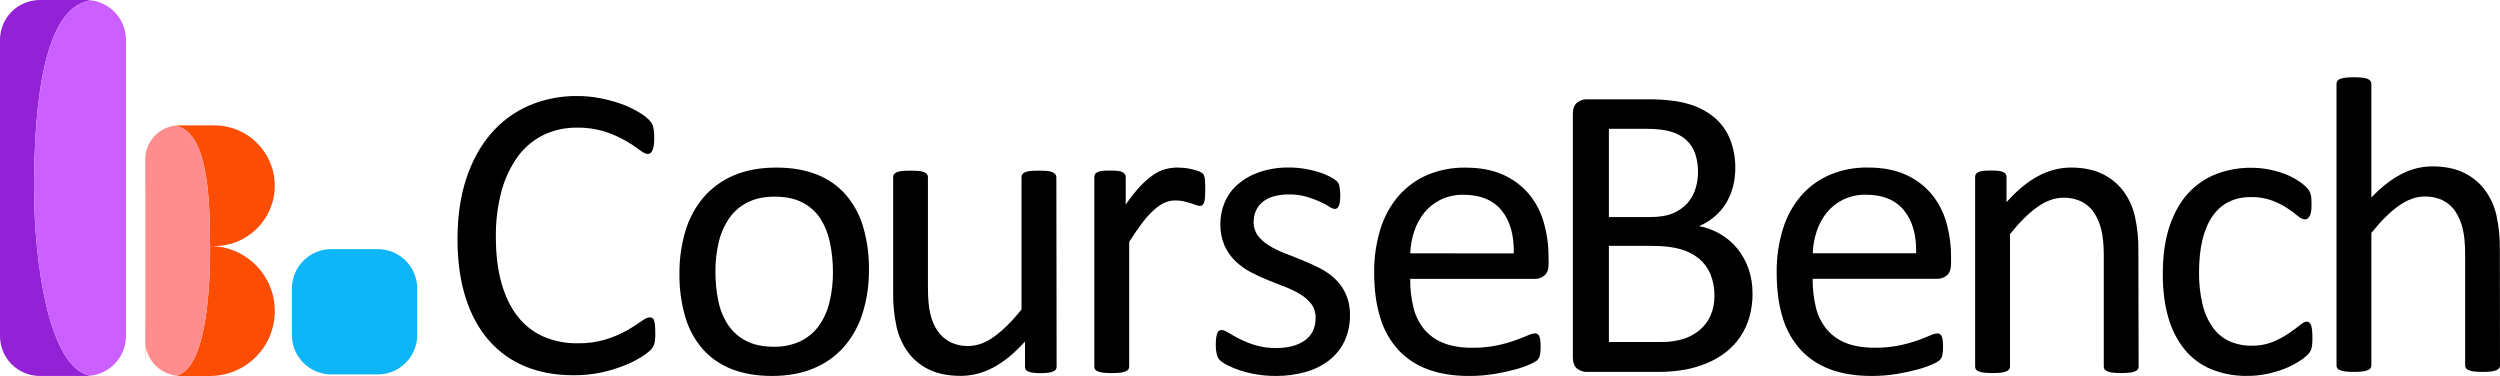
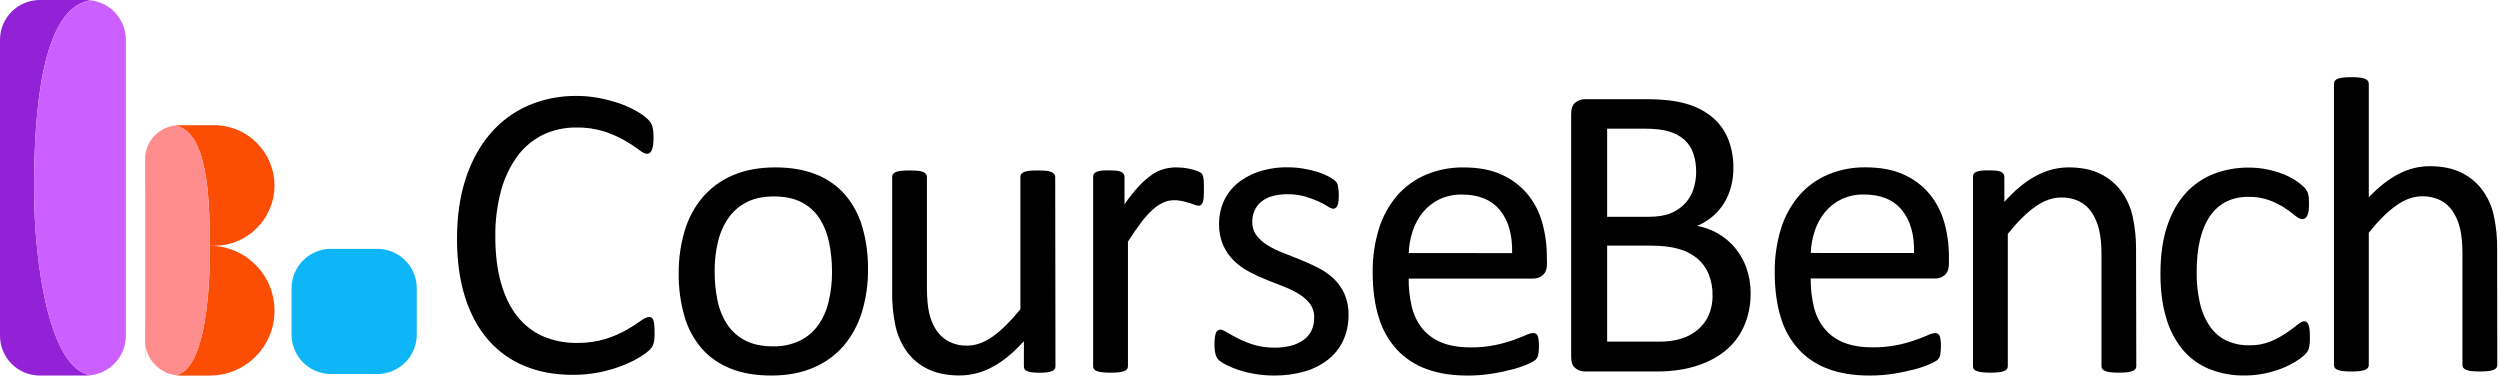
- <svg xmlns="http://www.w3.org/2000/svg" id="Layer_1" data-name="Layer 1" viewBox="0 0 3314.39 498.43">
+ <svg xmlns="http://www.w3.org/2000/svg" id="Layer_1" data-name="Layer 1" viewBox="0 0 3318 498.43">
  <defs>
    <style>.cls-1{fill:#fc4d04;}.cls-2{fill:#0fb6f7;}.cls-3{fill:#9321d6;}.cls-4{fill:#cc5fff;}.cls-5{fill:#ff8d8d;}</style>
  </defs>
  <path class="cls-1" d="M192.48,433.33v39.24a47.71,47.71,0,0,0,.28,5.07v-51C192.59,428.88,192.48,431.09,192.48,433.33Z" />
  <rect class="cls-2" x="386.99" y="330.26" width="166.14" height="166.14" rx="52.28" />
  <path class="cls-3" d="M45.15,250C45.15,148.66,55.25,9.1,120.81.43A54.89,54.89,0,0,0,114.15,0H52.83A52.83,52.83,0,0,0,0,52.83V445.6a52.83,52.83,0,0,0,52.83,52.83h61.32a55.58,55.58,0,0,0,6.19-.37C66,490,45.15,351.57,45.15,250Z" />
  <path class="cls-4" d="M167,445.6V52.83A52.82,52.82,0,0,0,120.81.43C55.25,9.1,45.15,148.66,45.15,250c0,101.55,20.8,240,75.19,248A52.83,52.83,0,0,0,167,445.6Z" />
  <path class="cls-1" d="M192.9,205.48a46.87,46.87,0,0,0-.43,5.92v34.78c0,2.17.11,4.32.28,6.45V209.55C192.76,208.22,192.82,206.86,192.9,205.48Z" />
  <path class="cls-1" d="M278.53,326.21h5.74a80,80,0,0,0,80-80h0a80,80,0,0,0-80-80H237.73a46.72,46.72,0,0,0-5.91.43C275.12,173.28,278.37,259.94,278.53,326.21Z" />
  <path class="cls-1" d="M233.31,498a48.25,48.25,0,0,0,6.24.46h38.84a85.91,85.91,0,0,0,85.91-85.91h0v-.4a85.91,85.91,0,0,0-85.77-85.91v5.86C278.53,398.88,270,490.82,233.31,498Z" />
  <path class="cls-5" d="M278.53,326.21h0c-.16-66.27-3.41-152.93-46.71-159.64a45.23,45.23,0,0,0-38.92,38.91c-.09,1.38-.15,2.74-.15,4.07V456.43A47.06,47.06,0,0,0,233.3,498c36.69-7.15,45.22-99.09,45.22-165.9Z" />
  <path d="M868.76,442a66.36,66.36,0,0,1-.28,7.81,32.42,32.42,0,0,1-1,5.87,19.36,19.36,0,0,1-1.85,4.46,24.37,24.37,0,0,1-3.91,4.74A80.55,80.55,0,0,1,850,473.42a140.8,140.8,0,0,1-22.21,11.1,186.16,186.16,0,0,1-30.44,9.26,175,175,0,0,1-37.57,3.7q-35.17,0-63.52-11.72A128.09,128.09,0,0,1,648,451.13q-20-22.89-30.71-56.55t-10.76-77.49q0-45,11.59-80.15t32.57-59.5a138.92,138.92,0,0,1,50.13-37.27,158.52,158.52,0,0,1,64.65-12.85,155.53,155.53,0,0,1,30.44,2.92,196,196,0,0,1,27.36,7.41A125.07,125.07,0,0,1,845.58,148a75.34,75.34,0,0,1,13.55,9.63,31.83,31.83,0,0,1,4.87,5.74,18.87,18.87,0,0,1,1.85,4.59,44.77,44.77,0,0,1,1.11,6.29,78.15,78.15,0,0,1,.41,8.65,65.66,65.66,0,0,1-.56,9.5,26.23,26.23,0,0,1-1.68,6.57,9.84,9.84,0,0,1-2.67,3.91,5.83,5.83,0,0,1-3.7,1.25q-3.93,0-10.94-5.44a179,179,0,0,0-18.24-12,148.37,148.37,0,0,0-27-12,117.69,117.69,0,0,0-38-5.45,99.15,99.15,0,0,0-43.93,9.65,92.54,92.54,0,0,0-33.81,28.18,139.29,139.29,0,0,0-21.77,45.65,224.47,224.47,0,0,0-7.67,61.73q0,34.37,7.41,60.74t21.35,44.12a88.8,88.8,0,0,0,34.1,26.81,110.47,110.47,0,0,0,45.75,9,121,121,0,0,0,37.75-5.31A146.56,146.56,0,0,0,831.27,438,216.6,216.6,0,0,0,850,426.08q7.29-5.32,11.51-5.32a6.41,6.41,0,0,1,3.37.85,5.77,5.77,0,0,1,2.24,3.21,29.29,29.29,0,0,1,1.26,6.55C868.61,434.17,868.76,437.7,868.76,442Z" />
  <path d="M1152,357.65a188.44,188.44,0,0,1-8.09,56.56,125.1,125.1,0,0,1-24.06,44.54,109.88,109.88,0,0,1-40.22,29.18q-24.06,10.45-56,10.48-31,0-54-9.26a98.87,98.87,0,0,1-38.42-26.81,113.51,113.51,0,0,1-22.88-42.73,198,198,0,0,1-7.56-57,192,192,0,0,1,8-56.56,123.14,123.14,0,0,1,24.07-44.55,108.6,108.6,0,0,1,40.07-29Q997,222.2,1029,222.17q31,0,54,9.25a99,99,0,0,1,38.4,26.81,115,115,0,0,1,23,42.73A193.35,193.35,0,0,1,1152,357.65Zm-47.74,3.07a187.31,187.31,0,0,0-3.82-38.52A94.9,94.9,0,0,0,1088,290.35a62.16,62.16,0,0,0-23.68-21.64q-14.91-8-37.19-8-20.59,0-35.37,7.26a65,65,0,0,0-24.38,20.51A92.1,92.1,0,0,0,953.11,320a159.27,159.27,0,0,0-4.61,39.62,188.72,188.72,0,0,0,3.71,38.88,91.66,91.66,0,0,0,12.68,31.7,63.77,63.77,0,0,0,23.81,21.49q14.94,8,37.19,8a79.94,79.94,0,0,0,35.18-7.26A65.13,65.13,0,0,0,1085.58,432a88.72,88.72,0,0,0,14.09-31.29A165.87,165.87,0,0,0,1104.3,360.72Z" />
  <path d="M1400.82,486.12a7.07,7.07,0,0,1-1,3.7,7.79,7.79,0,0,1-3.5,2.65,24.79,24.79,0,0,1-6.56,1.66,74.72,74.72,0,0,1-9.92.58,79.54,79.54,0,0,1-10.46-.58,22.59,22.59,0,0,1-6.42-1.66,6.77,6.77,0,0,1-3.23-2.65,7.92,7.92,0,0,1-.83-3.7V452.79q-21.5,23.76-42.45,34.62A91,91,0,0,1,1274,498.32q-25.14,0-42.31-8.39a74.37,74.37,0,0,1-27.77-22.75,92.31,92.31,0,0,1-15.22-33.51,201.38,201.38,0,0,1-4.6-46.51V234.83a6.89,6.89,0,0,1,1-3.7,8.35,8.35,0,0,1,3.7-2.78,22.68,22.68,0,0,1,7.26-1.69c3-.27,6.69-.4,11.1-.4s8.21.13,11.11.4a21.36,21.36,0,0,1,7.13,1.69,9.56,9.56,0,0,1,3.7,2.78,6.25,6.25,0,0,1,1.11,3.7V381.09q0,22.08,3.23,35.32a65.64,65.64,0,0,0,9.77,22.63,45.31,45.31,0,0,0,16.66,14.53,50.57,50.57,0,0,0,23.46,5.16q17.33,0,34.49-12.29t36.45-36V234.83a7,7,0,0,1,1-3.7,8.62,8.62,0,0,1,3.7-2.78,22.51,22.51,0,0,1,7.13-1.69q4.29-.41,11.31-.4,6.69,0,11.11.4a19.85,19.85,0,0,1,7,1.69,11.21,11.21,0,0,1,3.7,2.78,5.84,5.84,0,0,1,1.26,3.7Z" />
  <path d="M1597.85,251.13c0,4.09-.11,7.54-.28,10.33a26.61,26.61,0,0,1-1.13,6.57,9.56,9.56,0,0,1-2.09,3.71,4.76,4.76,0,0,1-3.48,1.26,15.71,15.71,0,0,1-5.44-1.26c-2.15-.84-4.57-1.69-7.28-2.52s-5.72-1.63-9.07-2.37a50.47,50.47,0,0,0-10.89-1.13,35.16,35.16,0,0,0-13.68,2.8,53.49,53.49,0,0,0-14.1,9.25,113.87,113.87,0,0,0-15.5,17q-8.12,10.63-17.89,25.91V486.05a6.3,6.3,0,0,1-1.11,3.71,8.74,8.74,0,0,1-3.7,2.64,25.86,25.86,0,0,1-7,1.67,95.3,95.3,0,0,1-11.46.57,93.74,93.74,0,0,1-11.11-.57,27.65,27.65,0,0,1-7.12-1.67,7.72,7.72,0,0,1-3.71-2.64,7,7,0,0,1-1-3.71V234.71a7.66,7.66,0,0,1,.83-3.7,7.45,7.45,0,0,1,3.35-2.78,18.55,18.55,0,0,1,6.41-1.68,102.1,102.1,0,0,1,10.35-.41c4.09,0,7.4.13,10.18.41a16.3,16.3,0,0,1,6.3,1.68,8.83,8.83,0,0,1,3.2,2.78,7.07,7.07,0,0,1,1,3.7v36.58a196.25,196.25,0,0,1,19.4-24.56,107.28,107.28,0,0,1,17.18-14.95,53.7,53.7,0,0,1,16.06-7.55,63.1,63.1,0,0,1,16.07-2.09c2.4,0,5.16.15,8.23.42a78.16,78.16,0,0,1,9.63,1.54,83.42,83.42,0,0,1,9.07,2.52,18.88,18.88,0,0,1,5.74,2.79,7.87,7.87,0,0,1,2.22,2.65,15.66,15.66,0,0,1,1,3.21,35.3,35.3,0,0,1,.56,5.72C1597.8,243.45,1597.85,246.85,1597.85,251.13Z" />
  <path d="M1789.74,417.69a79.47,79.47,0,0,1-7.11,34.36,70.1,70.1,0,0,1-20.25,25.4,91.17,91.17,0,0,1-31.29,15.65,141.86,141.86,0,0,1-39.94,5.31,150.71,150.71,0,0,1-25.54-2.09,154,154,0,0,1-21.8-5.32,114.65,114.65,0,0,1-16.32-6.7,49.17,49.17,0,0,1-9.78-6.27,16.13,16.13,0,0,1-4.46-7.84,52.49,52.49,0,0,1-1.39-13.68,60.71,60.71,0,0,1,.54-8.94,31.74,31.74,0,0,1,1.4-5.85,6.23,6.23,0,0,1,2.37-3.22,6.39,6.39,0,0,1,3.5-1c2,0,5.08,1.26,9.07,3.7s9,5.26,14.82,8.24a135.84,135.84,0,0,0,20.79,8.24,92.4,92.4,0,0,0,27.66,3.7,83.28,83.28,0,0,0,21.21-2.5,51.47,51.47,0,0,0,16.48-7.4,33.27,33.27,0,0,0,10.76-12.43,39.53,39.53,0,0,0,3.7-17.88,29,29,0,0,0-5.44-17.87,52.59,52.59,0,0,0-14.39-12.85,119.8,119.8,0,0,0-20.1-9.9q-11.12-4.33-23-9.09A232.64,232.64,0,0,1,1658,360.74a88.91,88.91,0,0,1-20.26-14.66,66.92,66.92,0,0,1-14.38-20.66,69.48,69.48,0,0,1-5.45-28.77,72.46,72.46,0,0,1,5.72-28.35,66,66,0,0,1,17.18-23.73,86.76,86.76,0,0,1,28.63-16.35,118.91,118.91,0,0,1,40.08-6.15,123.21,123.21,0,0,1,20.11,1.69,137.76,137.76,0,0,1,18.14,4.18,89.29,89.29,0,0,1,13.83,5.45,62,62,0,0,1,8.66,5.16,15.79,15.79,0,0,1,3.91,3.91,12.27,12.27,0,0,1,1.39,3.7c.28,1.39.55,3.13.85,5.16a57.65,57.65,0,0,1,.41,7.54,70.94,70.94,0,0,1-.41,8.24,21.44,21.44,0,0,1-1.41,5.74,7.38,7.38,0,0,1-2.37,3.2,5.27,5.27,0,0,1-3.07,1,15.47,15.47,0,0,1-7.26-3.07,99.83,99.83,0,0,0-12.29-6.56,136.24,136.24,0,0,0-17.74-6.57,81.25,81.25,0,0,0-23.31-3.07,73,73,0,0,0-20.68,2.65,39.55,39.55,0,0,0-14.64,7.55,31.76,31.76,0,0,0-8.67,11.59,35.85,35.85,0,0,0-2.92,14.51,29.53,29.53,0,0,0,5.55,18.3,53.6,53.6,0,0,0,14.54,13,121.48,121.48,0,0,0,20.36,10.05q11.45,4.49,23.31,9.26t23.46,10.62a87.37,87.37,0,0,1,20.53,14.24,64.33,64.33,0,0,1,14.38,20.11A65.73,65.73,0,0,1,1789.74,417.69Z" />
  <path d="M2053.16,349.61q0,10.89-5.55,15.5a18.82,18.82,0,0,1-12.48,4.61H1869.6a154.27,154.27,0,0,0,4.22,37.69,72.4,72.4,0,0,0,14,28.77,62.92,62.92,0,0,0,25.53,18.43q15.72,6.43,38.46,6.44a156.91,156.91,0,0,0,32-2.95,191.68,191.68,0,0,0,24.34-6.66q10.23-3.7,16.83-6.57a27.86,27.86,0,0,1,10-2.93,6.41,6.41,0,0,1,3.52,1,6.52,6.52,0,0,1,2.39,2.93,20.57,20.57,0,0,1,1.18,5.59,73.44,73.44,0,0,1,.43,8.52c0,2.42-.11,4.51-.28,6.27s-.42,3.35-.7,4.76a12.82,12.82,0,0,1-1.39,3.7,16.67,16.67,0,0,1-2.52,3.21,41.38,41.38,0,0,1-9.07,5,132.69,132.69,0,0,1-19.57,6.85,265.5,265.5,0,0,1-27.77,6,201.86,201.86,0,0,1-33.66,2.67q-31,0-54.32-8.67A100.48,100.48,0,0,1,1854,464.07a109.71,109.71,0,0,1-24.07-42.73q-8.1-25.68-8.11-59.77a189.21,189.21,0,0,1,8.37-58.22,123.57,123.57,0,0,1,24.16-43.84,105.78,105.78,0,0,1,38.12-27.64,125.17,125.17,0,0,1,50-9.65q29.63,0,50.39,9.5A95.43,95.43,0,0,1,2027,257.27a103.15,103.15,0,0,1,19.7,37.71,165.34,165.34,0,0,1,6.27,46.28Zm-46.28-13.68q.82-36.29-16.17-57t-50.48-20.72a67,67,0,0,0-30.07,6.42,65.42,65.42,0,0,0-21.64,17A78.5,78.5,0,0,0,1875,306.4a103.89,103.89,0,0,0-5.35,29.48Z" />
  <path d="M2323.43,389.42a108.4,108.4,0,0,1-4.33,31.47A92.79,92.79,0,0,1,2307,446.81a90.14,90.14,0,0,1-18.84,20.05,109.24,109.24,0,0,1-24.85,14.44,140.92,140.92,0,0,1-29.62,8.8,199.17,199.17,0,0,1-36.16,2.94h-94.42a19.72,19.72,0,0,1-12.14-4.33q-5.74-4.33-5.74-15.22V151.2q0-10.87,5.74-15.22a19.84,19.84,0,0,1,12.14-4.33h82.09q32.4,0,53.06,6.15a93.82,93.82,0,0,1,34.49,17.88,73.71,73.71,0,0,1,20.81,28.75,101.08,101.08,0,0,1,7,38.55,96.24,96.24,0,0,1-3.07,24.59,81.82,81.82,0,0,1-9.07,21.64,73.61,73.61,0,0,1-15.09,17.72,79.66,79.66,0,0,1-20.79,12.85,87.39,87.39,0,0,1,27.64,10.2,83.74,83.74,0,0,1,22.47,18.84,88,88,0,0,1,15.24,26.81A98.44,98.44,0,0,1,2323.43,389.42Zm-72.33-161.7a73.35,73.35,0,0,0-3.61-23.75,44.11,44.11,0,0,0-11.43-18,51.35,51.35,0,0,0-20.36-11.31q-12.54-3.88-33.16-3.91H2133v117h54.62q18.66,0,30.08-4.89a54.12,54.12,0,0,0,19-13.12,51,51,0,0,0,11-19.28,75,75,0,0,0,3.48-22.75Zm21.79,164.49a72.81,72.81,0,0,0-5.17-28.47,54,54,0,0,0-15-20.68,66.38,66.38,0,0,0-24.81-12.7Q2213,326,2190.39,326H2133V453.38h69.68a94.59,94.59,0,0,0,28.72-3.92A64.14,64.14,0,0,0,2253,437.87a53.26,53.26,0,0,0,14.6-19.14,62.83,62.83,0,0,0,5.3-26.52Z" />
  <path d="M2586.62,349.49c0,7.25-1.85,12.44-5.46,15.49a18.82,18.82,0,0,1-12.5,4.61H2403.15a154.9,154.9,0,0,0,4.2,37.71,72.75,72.75,0,0,0,14,28.76,63.07,63.07,0,0,0,25.53,18.51q15.72,6.4,38.46,6.42a157.6,157.6,0,0,0,32-2.92,190.74,190.74,0,0,0,24.27-6.57q10.26-3.71,16.85-6.58a27.73,27.73,0,0,1,10-2.92,6.39,6.39,0,0,1,3.5,1,6.19,6.19,0,0,1,2.38,2.92,20.48,20.48,0,0,1,1.26,5.56A73.44,73.44,0,0,1,2576,460a62.49,62.49,0,0,1-.28,6.27,45.88,45.88,0,0,1-.7,4.74,12.27,12.27,0,0,1-1.39,3.7,16.67,16.67,0,0,1-2.52,3.21,40.82,40.82,0,0,1-9.07,5,132.85,132.85,0,0,1-19.55,6.85,277.33,277.33,0,0,1-27.77,6,204.08,204.08,0,0,1-33.66,2.65q-31,0-54.3-8.65a100.84,100.84,0,0,1-39.25-25.69,109.91,109.91,0,0,1-24.07-42.73q-8-25.78-8-59.86a188,188,0,0,1,8.37-58.23,123.57,123.57,0,0,1,24.07-43.85,105.35,105.35,0,0,1,38.14-27.68,124.76,124.76,0,0,1,50-9.63q29.63,0,50.42,9.5a95.21,95.21,0,0,1,34.19,25.55,102.53,102.53,0,0,1,19.7,37.69,165.37,165.37,0,0,1,6.28,46.29Zm-46.29-13.69q.86-36.3-16.16-57t-50.43-20.66a66.4,66.4,0,0,0-30,6.42,64.81,64.81,0,0,0-21.64,17,77.79,77.79,0,0,0-13.5,24.72,102.91,102.91,0,0,0-5.33,29.45Z" />
  <path d="M2835.29,486a6.3,6.3,0,0,1-1.11,3.71,8.92,8.92,0,0,1-3.71,2.64,25.36,25.36,0,0,1-7,1.69,93.45,93.45,0,0,1-11.1.55,95.12,95.12,0,0,1-11.45-.55,25.51,25.51,0,0,1-7-1.69,8.77,8.77,0,0,1-3.71-2.64,6.3,6.3,0,0,1-1.11-3.71V338.88q0-21.5-3.35-34.62a72,72,0,0,0-9.77-22.63,42.54,42.54,0,0,0-16.67-14.53,52.83,52.83,0,0,0-23.6-5q-17.32,0-34.64,12.29t-36.31,36V486a6.23,6.23,0,0,1-1.11,3.71,8.74,8.74,0,0,1-3.7,2.64,25.36,25.36,0,0,1-7,1.69,95.29,95.29,0,0,1-11.46.55,93.72,93.72,0,0,1-11.11-.55,27.68,27.68,0,0,1-7.12-1.69,7.72,7.72,0,0,1-3.71-2.64,7,7,0,0,1-1-3.71V234.7a7.78,7.78,0,0,1,.83-3.7,7.44,7.44,0,0,1,3.35-2.8,18.91,18.91,0,0,1,6.43-1.66,101.72,101.72,0,0,1,10.33-.43c4.09,0,7.4.15,10.2.43a16.59,16.59,0,0,1,6.28,1.66,8.81,8.81,0,0,1,3.2,2.8,6.87,6.87,0,0,1,1,3.7V268q21.21-23.73,42.3-34.76a91.15,91.15,0,0,1,42.59-11.11q25.14,0,42.3,8.51a76.11,76.11,0,0,1,27.77,22.76,90.51,90.51,0,0,1,15.22,33.32,198.68,198.68,0,0,1,4.61,45.93Z" />
  <path d="M3065.7,447.79a73.12,73.12,0,0,1-.28,8.24,29.87,29.87,0,0,1-1,5.87,20.76,20.76,0,0,1-1.68,4.18,26.47,26.47,0,0,1-4.47,5.32,70.27,70.27,0,0,1-11.86,8.64,114.38,114.38,0,0,1-18.85,9.26,139.69,139.69,0,0,1-22.77,6.55,126.21,126.21,0,0,1-25.42,2.49,121.55,121.55,0,0,1-48.14-8.95,90.29,90.29,0,0,1-35-26.1,118.19,118.19,0,0,1-21.5-42.18q-7.41-25-7.4-57.67,0-37.11,9.07-63.79t24.86-43.72a98.54,98.54,0,0,1,37.14-25.27,127,127,0,0,1,46.29-8.23,120.12,120.12,0,0,1,23.32,2.22,128.42,128.42,0,0,1,20.81,5.87,92.56,92.56,0,0,1,16.89,8.38,68.42,68.42,0,0,1,10.75,8.09,35.92,35.92,0,0,1,4.61,5.32,18.45,18.45,0,0,1,2.09,4.61,27.17,27.17,0,0,1,1.12,6c.18,2.24.27,5,.27,8.39q0,10.89-2.5,15.22c-1.68,2.89-3.7,4.33-6.14,4.33q-4.2,0-9.65-4.61a152.68,152.68,0,0,0-13.81-10.2,104.35,104.35,0,0,0-20.25-10.18,76.94,76.94,0,0,0-28.07-4.61q-33.33,0-51,25.55t-17.73,74.05a174.83,174.83,0,0,0,4.61,42.58A88.07,88.07,0,0,0,2933.57,434a55.91,55.91,0,0,0,21.92,18.29,70.22,70.22,0,0,0,29.73,6,72,72,0,0,0,27.94-5A118.09,118.09,0,0,0,3034,442.18q8.78-6,14.81-10.9c4-3.24,7.13-4.89,9.37-4.89a5.3,5.3,0,0,1,3.35,1.13,8.76,8.76,0,0,1,2.37,3.7,28.91,28.91,0,0,1,1.39,6.71A98.29,98.29,0,0,1,3065.7,447.79Z" />
  <path d="M3314.39,484.45a6.3,6.3,0,0,1-1.13,3.71,8.68,8.68,0,0,1-3.71,2.64,25.36,25.36,0,0,1-7,1.69,91.39,91.39,0,0,1-11.1.55,95.29,95.29,0,0,1-11.46-.55,25.36,25.36,0,0,1-7-1.69,8.77,8.77,0,0,1-3.71-2.64,6.28,6.28,0,0,1-1.11-3.71V337.29q0-21.5-3.37-34.62a71.47,71.47,0,0,0-9.75-22.63,42.62,42.62,0,0,0-16.67-14.53,52.74,52.74,0,0,0-23.58-5q-17.33,0-34.64,12.3t-36.31,36V484.45a6.28,6.28,0,0,1-1.11,3.71,8.8,8.8,0,0,1-3.7,2.64,25.53,25.53,0,0,1-7,1.69,97.5,97.5,0,0,1-11.46.56,93.73,93.73,0,0,1-11.11-.56,27.45,27.45,0,0,1-7.13-1.69,7.61,7.61,0,0,1-3.7-2.64,6.9,6.9,0,0,1-1-3.71V111.37a7.63,7.63,0,0,1,1-3.91,7.17,7.17,0,0,1,3.7-2.8,27.84,27.84,0,0,1,7.13-1.68,93.73,93.73,0,0,1,11.11-.56,97.5,97.5,0,0,1,11.46.56,25.88,25.88,0,0,1,7,1.68,8.21,8.21,0,0,1,3.7,2.8,6.77,6.77,0,0,1,1.11,3.91V261.88q19.83-20.94,39.94-31.14a88.83,88.83,0,0,1,40.49-10.18q25.13,0,42.32,8.52a76.44,76.44,0,0,1,27.77,22.75,90.82,90.82,0,0,1,15.22,33.32,200.06,200.06,0,0,1,4.61,46.29Z" />
</svg>
